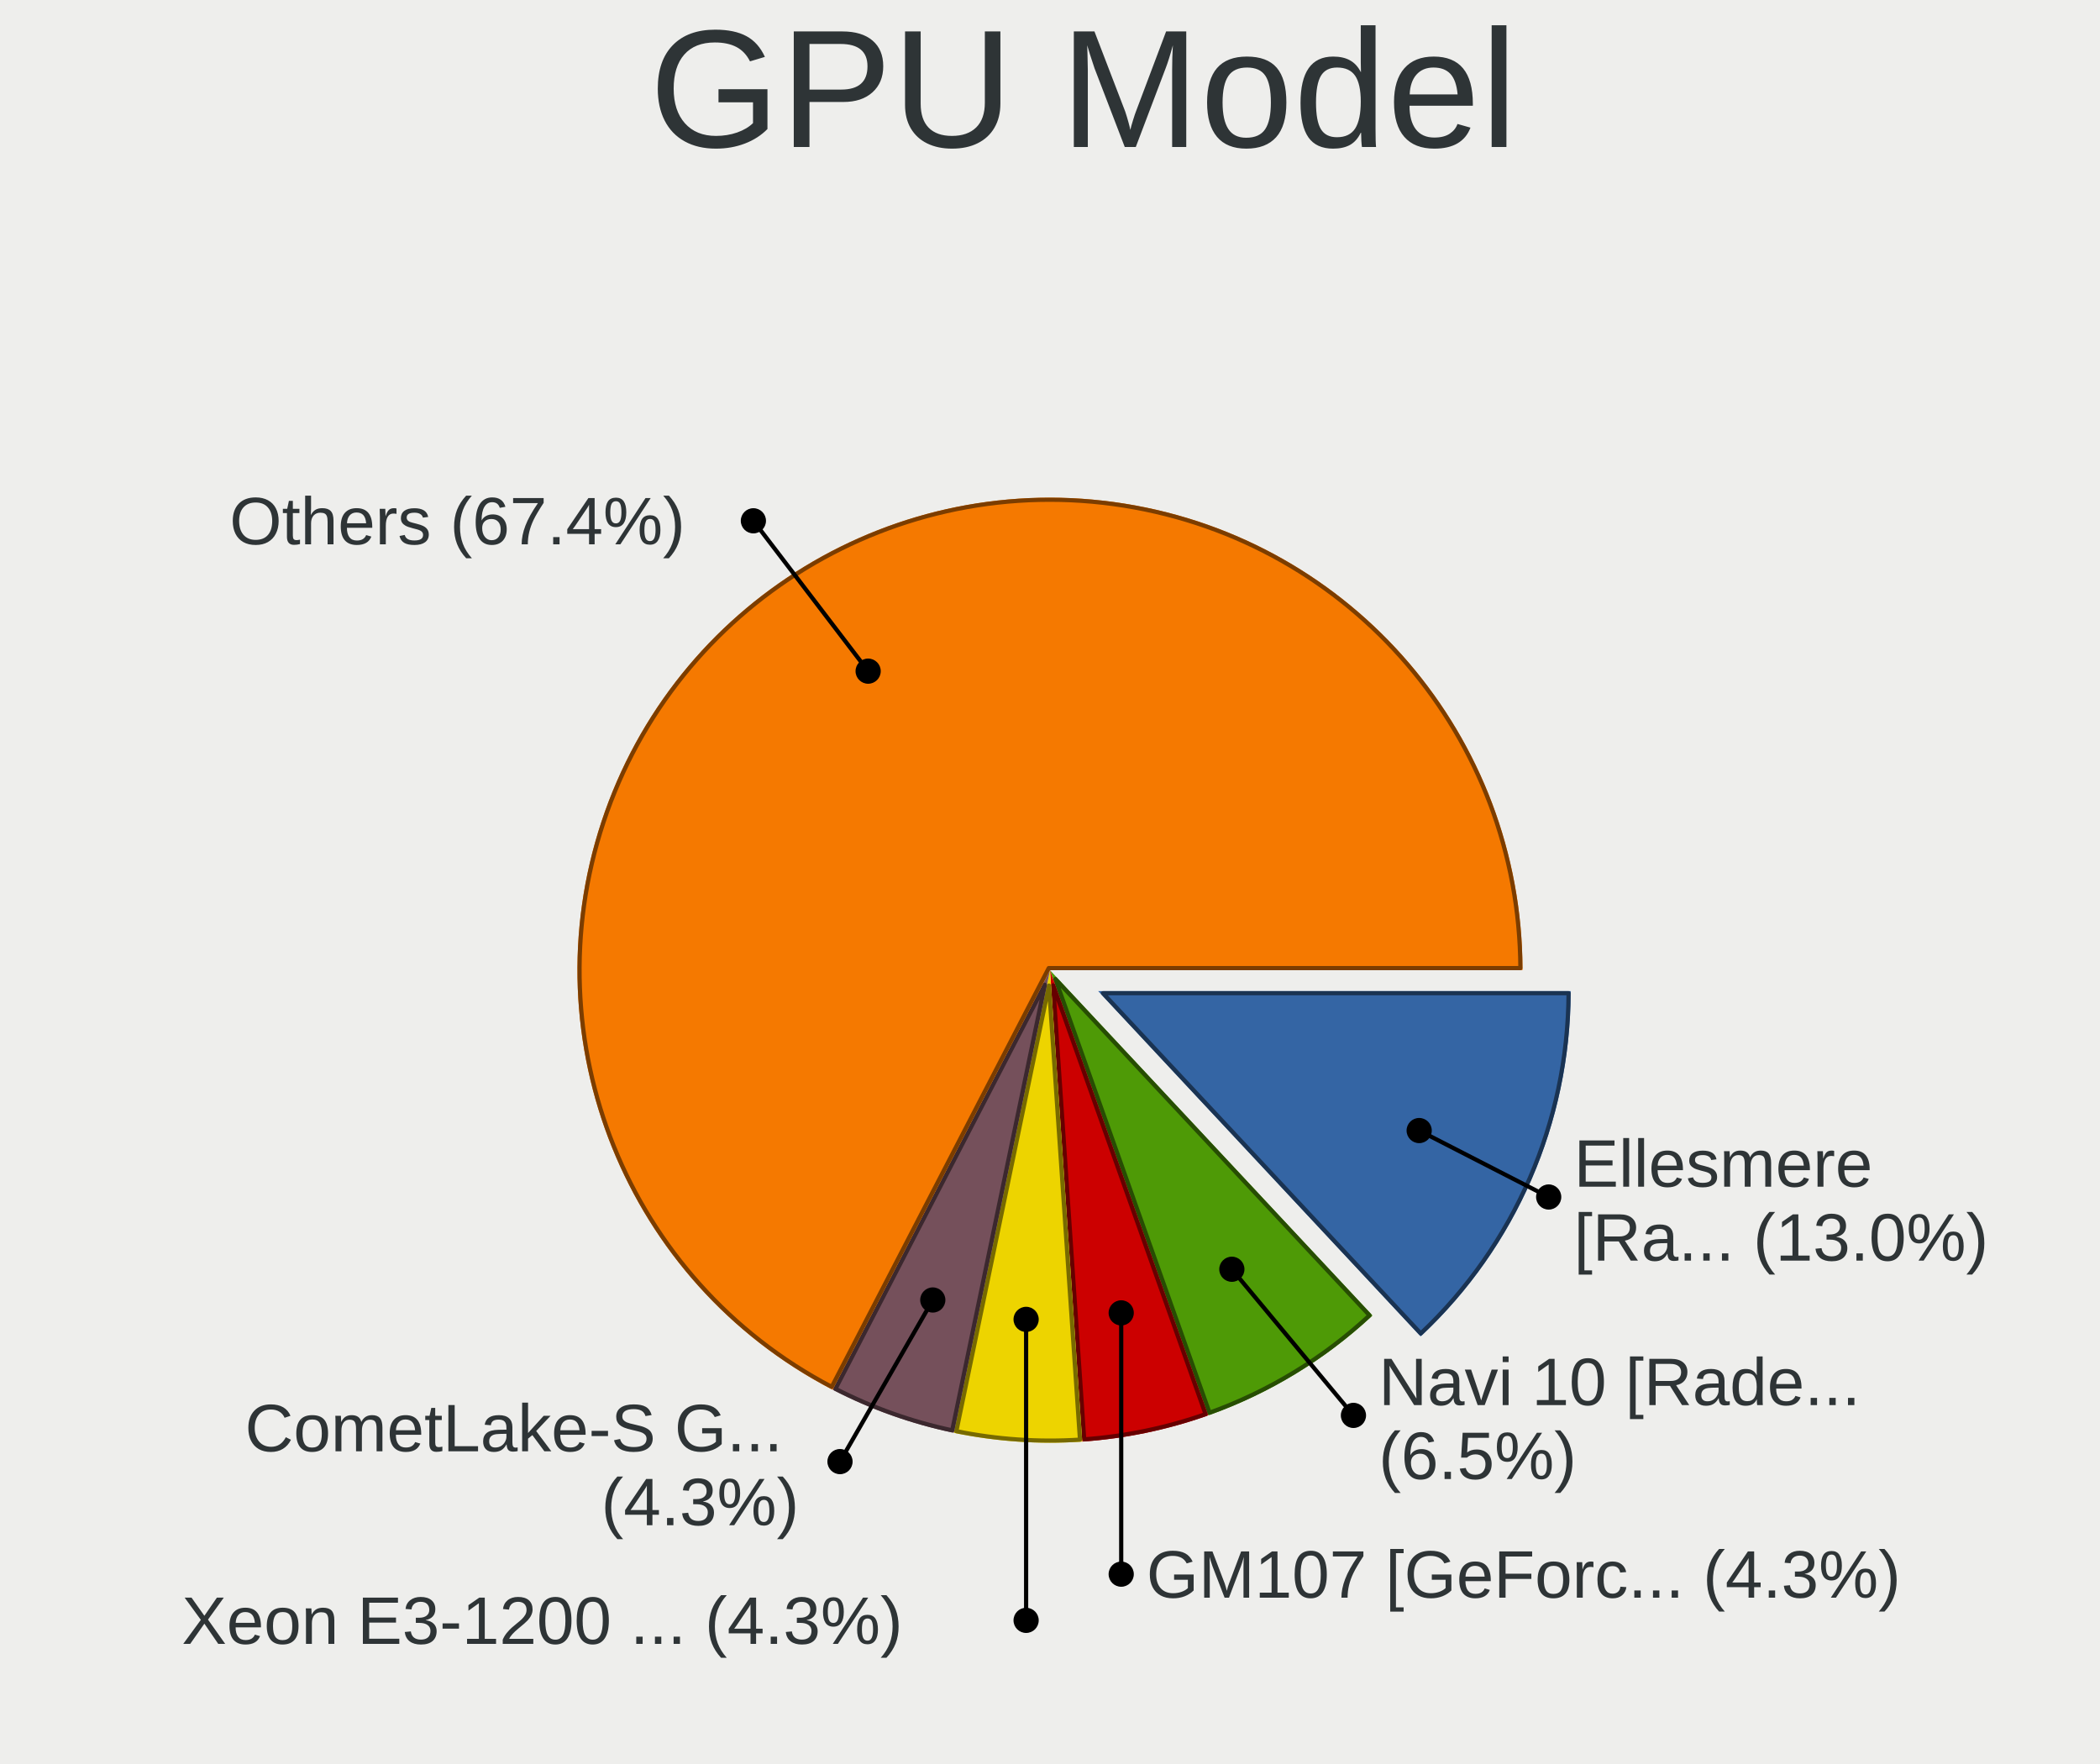
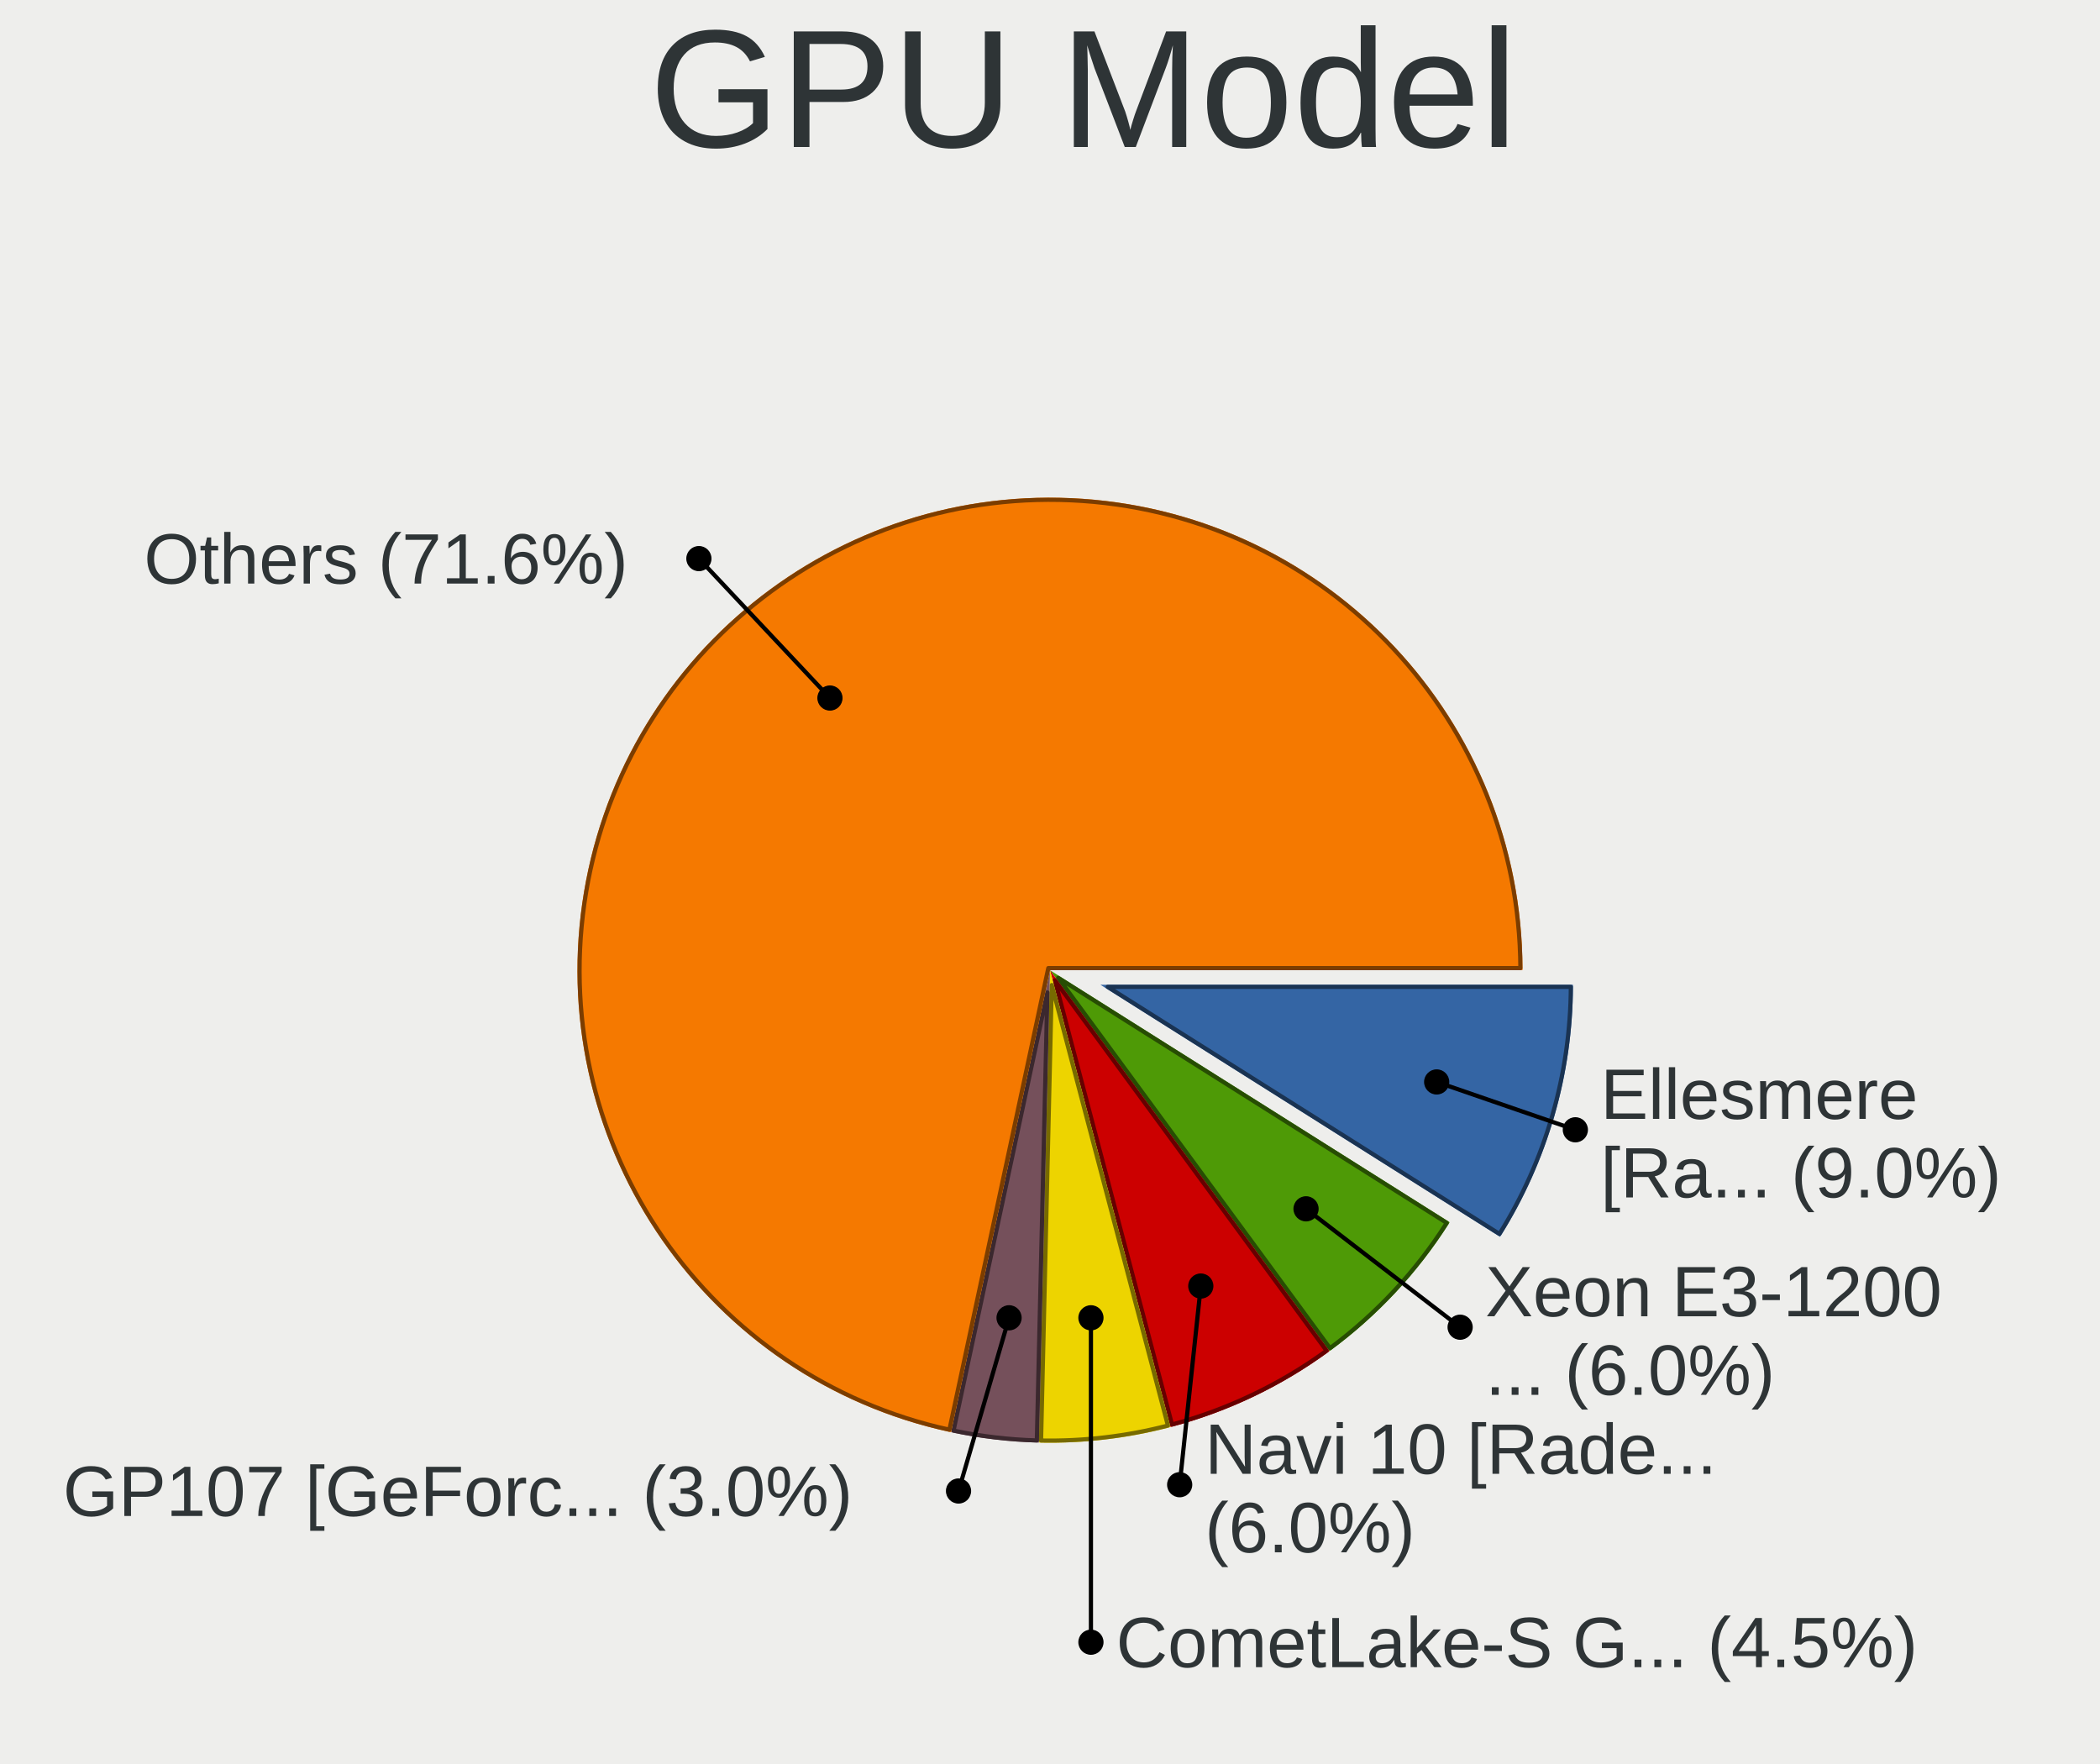
<svg xmlns="http://www.w3.org/2000/svg" width="500" height="420" version="1.0" id="ezcGraph">
  <defs />
  <g id="ezcGraphChart" color-rendering="optimizeQuality" shape-rendering="geometricPrecision" text-rendering="optimizeLegibility">
    <path d=" M 0,420 L 0,0 L 500,0 L 500,420 L 0,420 z " style="fill: #eeeeec; fill-opacity: 1.00; stroke: none;" id="ezcGraphPolygon_1" />
    <path d=" M 0,42 L 0,0 L 500,0 L 500,42 L 0,42 z " style="fill: #000000; fill-opacity: 0.00; stroke: none;" id="ezcGraphPolygon_2" />
-     <path d="M 261.47,235.98 L 373.97,235.98 A 112.50,112.50 0 0,1 338.25,318.20 z" style="fill: #3465a4; fill-opacity: 1.00; stroke: none; cursor: pointer;" id="ezcGraphCircleSector_4" />
-     <path d="M 262.62,236.48 L 373.47,236.48 A 112.00,112.00 0 0,1 338.28,317.49 z" style="fill: none; stroke: #1a3352; stroke-width: 1; stroke-opacity: 1.00; stroke-linecap: round; stroke-linejoin: round;" id="ezcGraphCircleSector_5" />
-     <path d="M 250.00,231.00 L 326.79,313.22 A 112.50,112.50 0 0,1 287.67,337.00 z" style="fill: #4e9a06; fill-opacity: 1.00; stroke: none; cursor: pointer;" id="ezcGraphCircleSector_6" />
-     <path d="M 251.28,233.10 L 326.08,313.19 A 112.00,112.00 0 0,1 287.98,336.37 z" style="fill: none; stroke: #274d03; stroke-width: 1; stroke-opacity: 1.00; stroke-linecap: round; stroke-linejoin: round;" id="ezcGraphCircleSector_7" />
-     <path d="M 250.00,231.00 L 287.67,337.00 A 112.50,112.50 0 0,1 257.68,343.24 z" style="fill: #cc0000; fill-opacity: 1.00; stroke: none; cursor: pointer;" id="ezcGraphCircleSector_8" />
-     <path d="M 250.75,234.60 L 287.04,336.70 A 112.00,112.00 0 0,1 258.14,342.70 z" style="fill: none; stroke: #660000; stroke-width: 1; stroke-opacity: 1.00; stroke-linecap: round; stroke-linejoin: round;" id="ezcGraphCircleSector_9" />
-     <path d="M 250.00,231.00 L 257.68,343.24 A 112.50,112.50 0 0,1 227.11,341.15 z" style="fill: #edd400; fill-opacity: 1.00; stroke: none; cursor: pointer;" id="ezcGraphCircleSector_10" />
-     <path d="M 249.75,234.66 L 257.14,342.77 A 112.00,112.00 0 0,1 227.70,340.76 z" style="fill: none; stroke: #776a00; stroke-width: 1; stroke-opacity: 1.00; stroke-linecap: round; stroke-linejoin: round;" id="ezcGraphCircleSector_11" />
-     <path d="M 250.00,231.00 L 227.11,341.15 A 112.50,112.50 0 0,1 198.24,330.89 z" style="fill: #75505b; fill-opacity: 1.00; stroke: none; cursor: pointer;" id="ezcGraphCircleSector_12" />
-     <path d="M 248.77,234.46 L 226.72,340.56 A 112.00,112.00 0 0,1 198.92,330.67 z" style="fill: none; stroke: #3b282e; stroke-width: 1; stroke-opacity: 1.00; stroke-linecap: round; stroke-linejoin: round;" id="ezcGraphCircleSector_13" />
-     <path d="M 250.00,231.00 L 198.24,330.89 A 112.50,112.50 0 1,1 362.50,231.00 z" style="fill: #f57900; fill-opacity: 1.00; stroke: none;" id="ezcGraphCircleSector_14" />
-     <path d="M 249.70,230.50 L 198.03,330.21 A 112.00,112.00 0 1,1 362.00,230.50 z" style="fill: none; stroke: #7b3d00; stroke-width: 1; stroke-opacity: 1.00; stroke-linecap: round; stroke-linejoin: round;" id="ezcGraphCircleSector_15" />
-     <path d=" M 206.701,159.798 L 179.378,124" style="fill: none; stroke: #000000; stroke-width: 1; stroke-opacity: 1.00; stroke-linecap: round; stroke-linejoin: round;" id="ezcGraphLine_16" />
-     <ellipse cx="206.701" cy="159.798" rx="3" ry="3" style="fill: #000000; fill-opacity: 1.00; stroke: none;" id="ezcGraphCircle_17" />
-     <ellipse cx="179.378" cy="124" rx="3" ry="3" style="fill: #000000; fill-opacity: 1.00; stroke: none;" id="ezcGraphCircle_18" />
-     <path d=" M 222.093,309.522 L 200,348" style="fill: none; stroke: #000000; stroke-width: 1; stroke-opacity: 1.00; stroke-linecap: round; stroke-linejoin: round;" id="ezcGraphLine_20" />
-     <ellipse cx="222.093" cy="309.522" rx="3" ry="3" style="fill: #000000; fill-opacity: 1.00; stroke: none;" id="ezcGraphCircle_21" />
-     <ellipse cx="200" cy="348" rx="3" ry="3" style="fill: #000000; fill-opacity: 1.00; stroke: none;" id="ezcGraphCircle_22" />
-     <path d=" M 244.313,314.139 L 244.313,385.8" style="fill: none; stroke: #000000; stroke-width: 1; stroke-opacity: 1.00; stroke-linecap: round; stroke-linejoin: round;" id="ezcGraphLine_24" />
-     <ellipse cx="244.313" cy="314.139" rx="3" ry="3" style="fill: #000000; fill-opacity: 1.00; stroke: none;" id="ezcGraphCircle_25" />
-     <ellipse cx="244.313" cy="385.8" rx="3" ry="3" style="fill: #000000; fill-opacity: 1.00; stroke: none;" id="ezcGraphCircle_26" />
-     <path d=" M 337.899,269.18 L 368.734,285" style="fill: none; stroke: #000000; stroke-width: 1; stroke-opacity: 1.00; stroke-linecap: round; stroke-linejoin: round;" id="ezcGraphLine_28" />
-     <ellipse cx="337.899" cy="269.18" rx="3" ry="3" style="fill: #000000; fill-opacity: 1.00; stroke: none;" id="ezcGraphCircle_29" />
-     <ellipse cx="368.734" cy="285" rx="3" ry="3" style="fill: #000000; fill-opacity: 1.00; stroke: none;" id="ezcGraphCircle_30" />
-     <path d=" M 293.299,302.202 L 322.25,337" style="fill: none; stroke: #000000; stroke-width: 1; stroke-opacity: 1.00; stroke-linecap: round; stroke-linejoin: round;" id="ezcGraphLine_32" />
-     <ellipse cx="293.299" cy="302.202" rx="3" ry="3" style="fill: #000000; fill-opacity: 1.00; stroke: none;" id="ezcGraphCircle_33" />
-     <ellipse cx="322.25" cy="337" rx="3" ry="3" style="fill: #000000; fill-opacity: 1.00; stroke: none;" id="ezcGraphCircle_34" />
-     <path d=" M 266.955,312.59 L 266.955,374.8" style="fill: none; stroke: #000000; stroke-width: 1; stroke-opacity: 1.00; stroke-linecap: round; stroke-linejoin: round;" id="ezcGraphLine_36" />
-     <ellipse cx="266.955" cy="312.59" rx="3" ry="3" style="fill: #000000; fill-opacity: 1.00; stroke: none;" id="ezcGraphCircle_37" />
-     <ellipse cx="266.955" cy="374.8" rx="3" ry="3" style="fill: #000000; fill-opacity: 1.00; stroke: none;" id="ezcGraphCircle_38" />
+     <path d="M 262.01,234.47 L 374.51,234.47 A 112.50,112.50 0 0,1 357.16,294.48 z" style="fill: #3465a4; fill-opacity: 1.00; stroke: none; cursor: pointer;" id="ezcGraphCircleSector_4" />
+     <path d="M 263.74,234.97 L 374.01,234.97 A 112.00,112.00 0 0,1 357.01,293.79 z" style="fill: none; stroke: #1a3352; stroke-width: 1; stroke-opacity: 1.00; stroke-linecap: round; stroke-linejoin: round;" id="ezcGraphCircleSector_5" />
+     <path d="M 250.00,231.00 L 345.16,291.01 A 112.50,112.50 0 0,1 316.55,321.70 z" style="fill: #4e9a06; fill-opacity: 1.00; stroke: none; cursor: pointer;" id="ezcGraphCircleSector_6" />
+     <path d="M 251.96,232.83 L 344.47,291.17 A 112.00,112.00 0 0,1 316.66,321.00 z" style="fill: none; stroke: #274d03; stroke-width: 1; stroke-opacity: 1.00; stroke-linecap: round; stroke-linejoin: round;" id="ezcGraphCircleSector_7" />
+     <path d="M 250.00,231.00 L 316.55,321.70 A 112.50,112.50 0 0,1 278.69,339.78 z" style="fill: #cc0000; fill-opacity: 1.00; stroke: none; cursor: pointer;" id="ezcGraphCircleSector_8" />
+     <path d="M 251.16,233.42 L 315.85,321.60 A 112.00,112.00 0 0,1 279.05,339.17 z" style="fill: none; stroke: #660000; stroke-width: 1; stroke-opacity: 1.00; stroke-linecap: round; stroke-linejoin: round;" id="ezcGraphCircleSector_9" />
+     <path d="M 250.00,231.00 L 278.69,339.78 A 112.50,112.50 0 0,1 247.36,343.47 z" style="fill: #edd400; fill-opacity: 1.00; stroke: none; cursor: pointer;" id="ezcGraphCircleSector_10" />
+     <path d="M 250.42,234.54 L 278.08,339.42 A 112.00,112.00 0 0,1 247.87,342.98 z" style="fill: none; stroke: #776a00; stroke-width: 1; stroke-opacity: 1.00; stroke-linecap: round; stroke-linejoin: round;" id="ezcGraphCircleSector_11" />
+     <path d="M 250.00,231.00 L 247.36,343.47 A 112.50,112.50 0 0,1 226.44,341.00 z" style="fill: #75505b; fill-opacity: 1.00; stroke: none; cursor: pointer;" id="ezcGraphCircleSector_12" />
+     <path d="M 249.38,236.30 L 246.87,342.96 A 112.00,112.00 0 0,1 227.03,340.62 z" style="fill: none; stroke: #3b282e; stroke-width: 1; stroke-opacity: 1.00; stroke-linecap: round; stroke-linejoin: round;" id="ezcGraphCircleSector_13" />
+     <path d="M 250.00,231.00 L 226.44,341.00 A 112.50,112.50 0 1,1 362.50,231.00 z" style="fill: #f57900; fill-opacity: 1.00; stroke: none;" id="ezcGraphCircleSector_14" />
+     <path d="M 249.60,230.50 L 226.05,340.41 A 112.00,112.00 0 1,1 362.00,230.50 z" style="fill: none; stroke: #7b3d00; stroke-width: 1; stroke-opacity: 1.00; stroke-linecap: round; stroke-linejoin: round;" id="ezcGraphCircleSector_15" />
+     <path d=" M 197.607,166.197 L 166.405,133" style="fill: none; stroke: #000000; stroke-width: 1; stroke-opacity: 1.00; stroke-linecap: round; stroke-linejoin: round;" id="ezcGraphLine_16" />
+     <ellipse cx="197.607" cy="166.197" rx="3" ry="3" style="fill: #000000; fill-opacity: 1.00; stroke: none;" id="ezcGraphCircle_17" />
+     <ellipse cx="166.405" cy="133" rx="3" ry="3" style="fill: #000000; fill-opacity: 1.00; stroke: none;" id="ezcGraphCircle_18" />
+     <path d=" M 240.254,313.761 L 228.22,355" style="fill: none; stroke: #000000; stroke-width: 1; stroke-opacity: 1.00; stroke-linecap: round; stroke-linejoin: round;" id="ezcGraphLine_20" />
+     <ellipse cx="240.254" cy="313.761" rx="3" ry="3" style="fill: #000000; fill-opacity: 1.00; stroke: none;" id="ezcGraphCircle_21" />
+     <ellipse cx="228.22" cy="355" rx="3" ry="3" style="fill: #000000; fill-opacity: 1.00; stroke: none;" id="ezcGraphCircle_22" />
+     <path d=" M 342.066,257.607 L 375.084,269" style="fill: none; stroke: #000000; stroke-width: 1; stroke-opacity: 1.00; stroke-linecap: round; stroke-linejoin: round;" id="ezcGraphLine_24" />
+     <ellipse cx="342.066" cy="257.607" rx="3" ry="3" style="fill: #000000; fill-opacity: 1.00; stroke: none;" id="ezcGraphCircle_25" />
+     <ellipse cx="375.084" cy="269" rx="3" ry="3" style="fill: #000000; fill-opacity: 1.00; stroke: none;" id="ezcGraphCircle_26" />
+     <path d=" M 310.961,287.817 L 347.651,316" style="fill: none; stroke: #000000; stroke-width: 1; stroke-opacity: 1.00; stroke-linecap: round; stroke-linejoin: round;" id="ezcGraphLine_28" />
+     <ellipse cx="310.961" cy="287.817" rx="3" ry="3" style="fill: #000000; fill-opacity: 1.00; stroke: none;" id="ezcGraphCircle_29" />
+     <ellipse cx="347.651" cy="316" rx="3" ry="3" style="fill: #000000; fill-opacity: 1.00; stroke: none;" id="ezcGraphCircle_30" />
+     <path d=" M 285.905,306.201 L 280.875,353.5" style="fill: none; stroke: #000000; stroke-width: 1; stroke-opacity: 1.00; stroke-linecap: round; stroke-linejoin: round;" id="ezcGraphLine_32" />
+     <ellipse cx="285.905" cy="306.201" rx="3" ry="3" style="fill: #000000; fill-opacity: 1.00; stroke: none;" id="ezcGraphCircle_33" />
+     <ellipse cx="280.875" cy="353.5" rx="3" ry="3" style="fill: #000000; fill-opacity: 1.00; stroke: none;" id="ezcGraphCircle_34" />
+     <path d=" M 259.746,313.761 L 259.746,391" style="fill: none; stroke: #000000; stroke-width: 1; stroke-opacity: 1.00; stroke-linecap: round; stroke-linejoin: round;" id="ezcGraphLine_36" />
+     <ellipse cx="259.746" cy="313.761" rx="3" ry="3" style="fill: #000000; fill-opacity: 1.00; stroke: none;" id="ezcGraphCircle_37" />
+     <ellipse cx="259.746" cy="391" rx="3" ry="3" style="fill: #000000; fill-opacity: 1.00; stroke: none;" id="ezcGraphCircle_38" />
    <g id="ezcGraphTextBox_3">
      <path d=" M 154.1,42 L 154.1,0.5 L 346.4,0.5 L 346.4,42 L 154.1,42 z " style="fill: #ffffff; fill-opacity: 0.00; stroke: none;" id="ezcGraphPolygon_40" />
      <text id="ezcGraphTextBox_3_text" x="154.6" text-length="190.8px" y="35" style="font-size: 40px; font-family: 'Arial'; fill: #2e3436; fill-opacity: 1.00; stroke: none;">GPU Model</text>
    </g>
    <g id="ezcGraphTextBox_19">
-       <path d=" M 54.158,133 L 54.158,115.5 L 174.378,115.5 L 174.378,133 L 54.158,133 z " style="fill: #ffffff; fill-opacity: 0.00; stroke: none;" id="ezcGraphPolygon_41" />
-       <text id="ezcGraphTextBox_19_text" x="54.658" text-length="118.72px" y="129.6" style="font-size: 16px; font-family: 'Arial'; fill: #2e3436; fill-opacity: 1.00; stroke: none;">Others (67.4%)</text>
+       <path d=" M 33.765,142.5 L 33.765,124 L 161.405,124 L 161.405,142.5 L 33.765,142.5 z " style="fill: #ffffff; fill-opacity: 0.00; stroke: none;" id="ezcGraphPolygon_41" />
+       <text id="ezcGraphTextBox_19_text" x="34.265" text-length="126.14px" y="138.95" style="font-size: 17px; font-family: 'Arial'; fill: #2e3436; fill-opacity: 1.00; stroke: none;">Others (71.6%)</text>
    </g>
    <g id="ezcGraphTextBox_23" style=" cursor: pointer;">
-       <path d=" M 57.82,365.05 L 57.82,331.45 L 195,331.45 L 195,365.05 L 57.82,365.05 z " style="fill: #ffffff; fill-opacity: 0.00; stroke: none;" id="ezcGraphPolygon_42" />
-       <text id="ezcGraphTextBox_23_text" x="58.32" text-length="135.68px" y="345.55" style="font-size: 16px; font-family: 'Arial'; fill: #2e3436; fill-opacity: 1.00; stroke: none;">CometLake-S G...</text>
-       <text id="ezcGraphTextBox_23_text" x="143.12" text-length="50.88px" y="363.15" style="font-size: 16px; font-family: 'Arial'; fill: #2e3436; fill-opacity: 1.00; stroke: none;">(4.3%)</text>
+       <path d=" M 14.49,364.5 L 14.49,346 L 223.22,346 L 223.22,364.5 L 14.49,364.5 z " style="fill: #ffffff; fill-opacity: 0.00; stroke: none;" id="ezcGraphPolygon_42" />
+       <text id="ezcGraphTextBox_23_text" x="14.99" text-length="207.23px" y="360.95" style="font-size: 17px; font-family: 'Arial'; fill: #2e3436; fill-opacity: 1.00; stroke: none;">GP107 [GeForc... (3.0%)</text>
    </g>
    <g id="ezcGraphTextBox_27" style=" cursor: pointer;">
-       <path d=" M 42.773,394.8 L 42.773,377.3 L 239.313,377.3 L 239.313,394.8 L 42.773,394.8 z " style="fill: #ffffff; fill-opacity: 0.00; stroke: none;" id="ezcGraphPolygon_43" />
-       <text id="ezcGraphTextBox_27_text" x="43.273" text-length="195.04px" y="391.4" style="font-size: 16px; font-family: 'Arial'; fill: #2e3436; fill-opacity: 1.00; stroke: none;">Xeon E3-1200 ... (4.3%)</text>
+       <path d=" M 380.584,287.05 L 380.584,251.45 L 499.214,251.45 L 499.214,287.05 L 380.584,287.05 z " style="fill: #ffffff; fill-opacity: 0.00; stroke: none;" id="ezcGraphPolygon_43" />
+       <text id="ezcGraphTextBox_27_text" x="381.084" text-length="81.09px" y="266.4" style="font-size: 17px; font-family: 'Arial'; fill: #2e3436; fill-opacity: 1.00; stroke: none;">Ellesmere</text>
+       <text id="ezcGraphTextBox_27_text" x="381.084" text-length="117.13px" y="285.1" style="font-size: 17px; font-family: 'Arial'; fill: #2e3436; fill-opacity: 1.00; stroke: none;">[Ra... (9.0%)</text>
    </g>
    <g id="ezcGraphTextBox_31" style=" cursor: pointer;">
-       <path d=" M 374.234,302.05 L 374.234,268.45 L 494.454,268.45 L 494.454,302.05 L 374.234,302.05 z " style="fill: #ffffff; fill-opacity: 0.00; stroke: none;" id="ezcGraphPolygon_44" />
-       <text id="ezcGraphTextBox_31_text" x="374.734" text-length="76.32px" y="282.55" style="font-size: 16px; font-family: 'Arial'; fill: #2e3436; fill-opacity: 1.00; stroke: none;">Ellesmere</text>
-       <text id="ezcGraphTextBox_31_text" x="374.734" text-length="118.72px" y="300.15" style="font-size: 16px; font-family: 'Arial'; fill: #2e3436; fill-opacity: 1.00; stroke: none;">[Ra... (13.0%)</text>
+       <path d=" M 353.151,334.05 L 353.151,298.45 L 462.772,298.45 L 462.772,334.05 L 353.151,334.05 z " style="fill: #ffffff; fill-opacity: 0.00; stroke: none;" id="ezcGraphPolygon_44" />
+       <text id="ezcGraphTextBox_31_text" x="353.651" text-length="108.12px" y="313.4" style="font-size: 17px; font-family: 'Arial'; fill: #2e3436; fill-opacity: 1.00; stroke: none;">Xeon E3-1200</text>
+       <text id="ezcGraphTextBox_31_text" x="353.651" text-length="90.1px" y="332.1" style="font-size: 17px; font-family: 'Arial'; fill: #2e3436; fill-opacity: 1.00; stroke: none;">... (6.0%)</text>
    </g>
    <g id="ezcGraphTextBox_35" style=" cursor: pointer;">
-       <path d=" M 327.75,354.05 L 327.75,320.45 L 464.93,320.45 L 464.93,354.05 L 327.75,354.05 z " style="fill: #ffffff; fill-opacity: 0.00; stroke: none;" id="ezcGraphPolygon_45" />
-       <text id="ezcGraphTextBox_35_text" x="328.25" text-length="135.68px" y="334.55" style="font-size: 16px; font-family: 'Arial'; fill: #2e3436; fill-opacity: 1.00; stroke: none;">Navi 10 [Rade...</text>
-       <text id="ezcGraphTextBox_35_text" x="328.25" text-length="50.88px" y="352.15" style="font-size: 16px; font-family: 'Arial'; fill: #2e3436; fill-opacity: 1.00; stroke: none;">(6.5%)</text>
+       <path d=" M 286.375,371.55 L 286.375,335.95 L 432.035,335.95 L 432.035,371.55 L 286.375,371.55 z " style="fill: #ffffff; fill-opacity: 0.00; stroke: none;" id="ezcGraphPolygon_45" />
+       <text id="ezcGraphTextBox_35_text" x="286.875" text-length="144.16px" y="350.9" style="font-size: 17px; font-family: 'Arial'; fill: #2e3436; fill-opacity: 1.00; stroke: none;">Navi 10 [Rade...</text>
+       <text id="ezcGraphTextBox_35_text" x="286.875" text-length="54.06px" y="369.6" style="font-size: 17px; font-family: 'Arial'; fill: #2e3436; fill-opacity: 1.00; stroke: none;">(6.0%)</text>
    </g>
    <g id="ezcGraphTextBox_39" style=" cursor: pointer;">
-       <path d=" M 272.455,383.8 L 272.455,366.3 L 468.995,366.3 L 468.995,383.8 L 272.455,383.8 z " style="fill: #ffffff; fill-opacity: 0.00; stroke: none;" id="ezcGraphPolygon_46" />
-       <text id="ezcGraphTextBox_39_text" x="272.955" text-length="195.04px" y="380.4" style="font-size: 16px; font-family: 'Arial'; fill: #2e3436; fill-opacity: 1.00; stroke: none;">GM107 [GeForc... (4.3%)</text>
+       <path d=" M 265.246,400.5 L 265.246,382 L 473.976,382 L 473.976,400.5 L 265.246,400.5 z " style="fill: #ffffff; fill-opacity: 0.00; stroke: none;" id="ezcGraphPolygon_46" />
+       <text id="ezcGraphTextBox_39_text" x="265.746" text-length="207.23px" y="396.95" style="font-size: 17px; font-family: 'Arial'; fill: #2e3436; fill-opacity: 1.00; stroke: none;">CometLake-S G... (4.5%)</text>
    </g>
  </g>
</svg>
